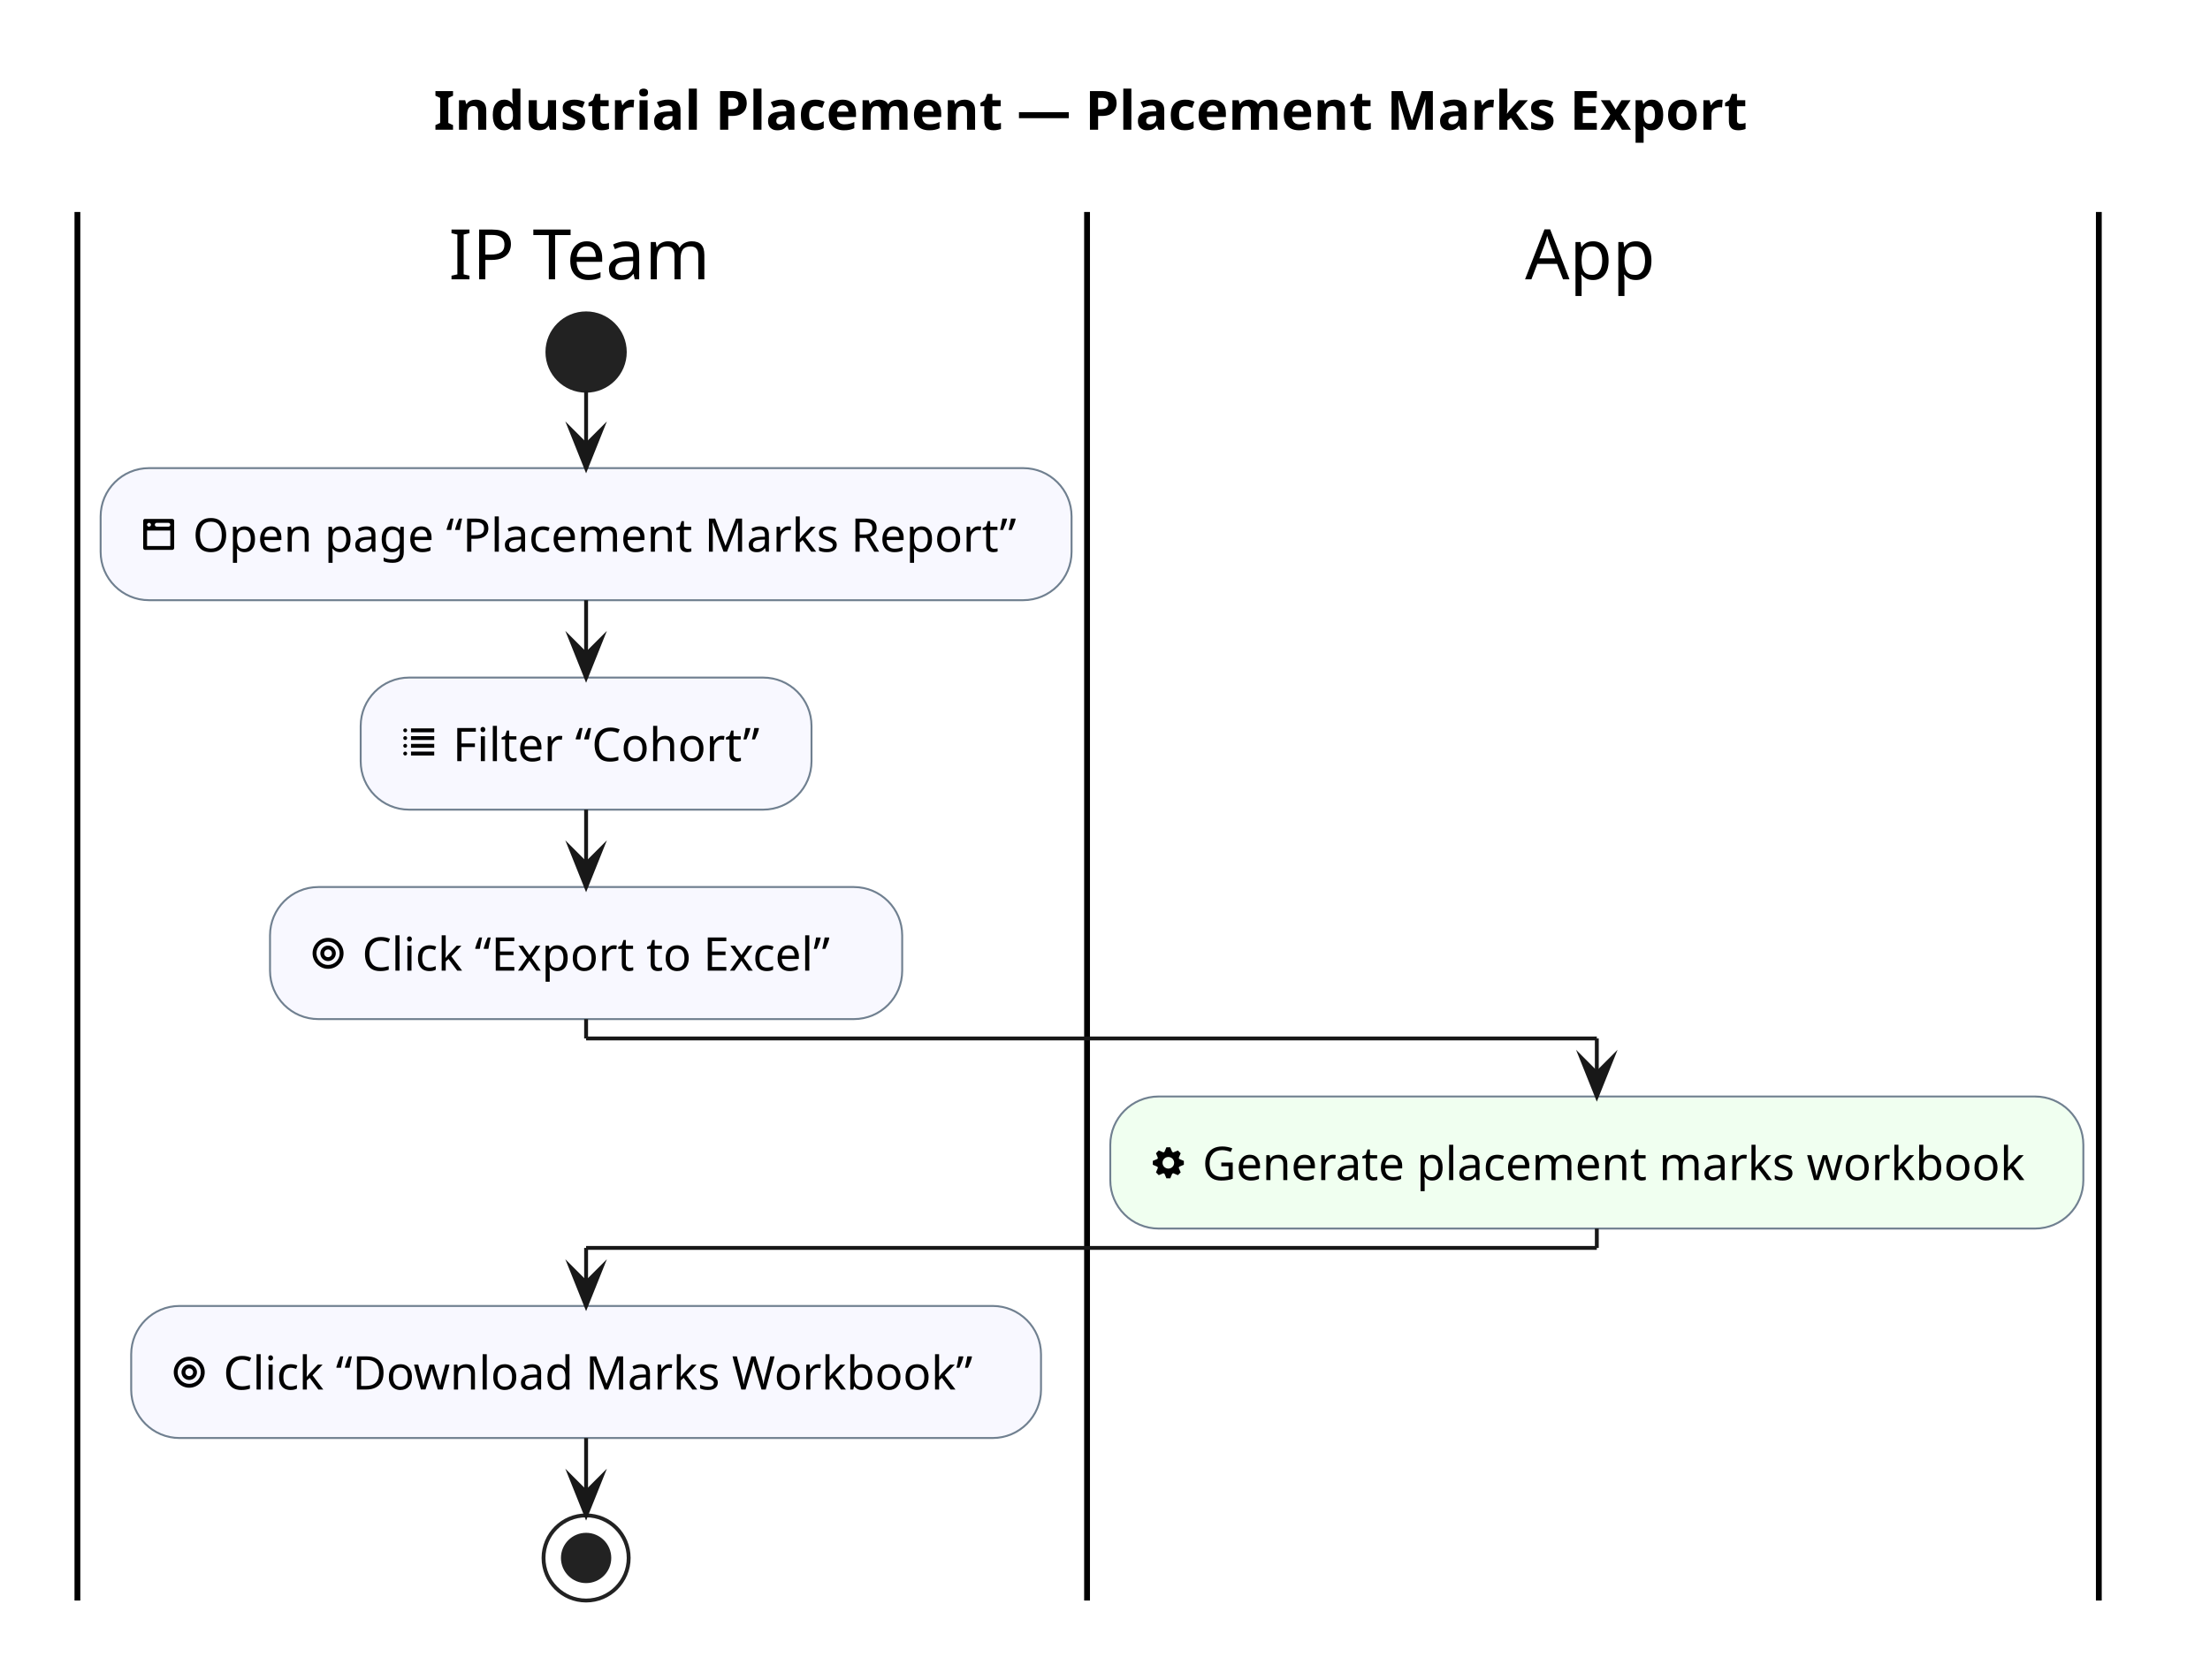
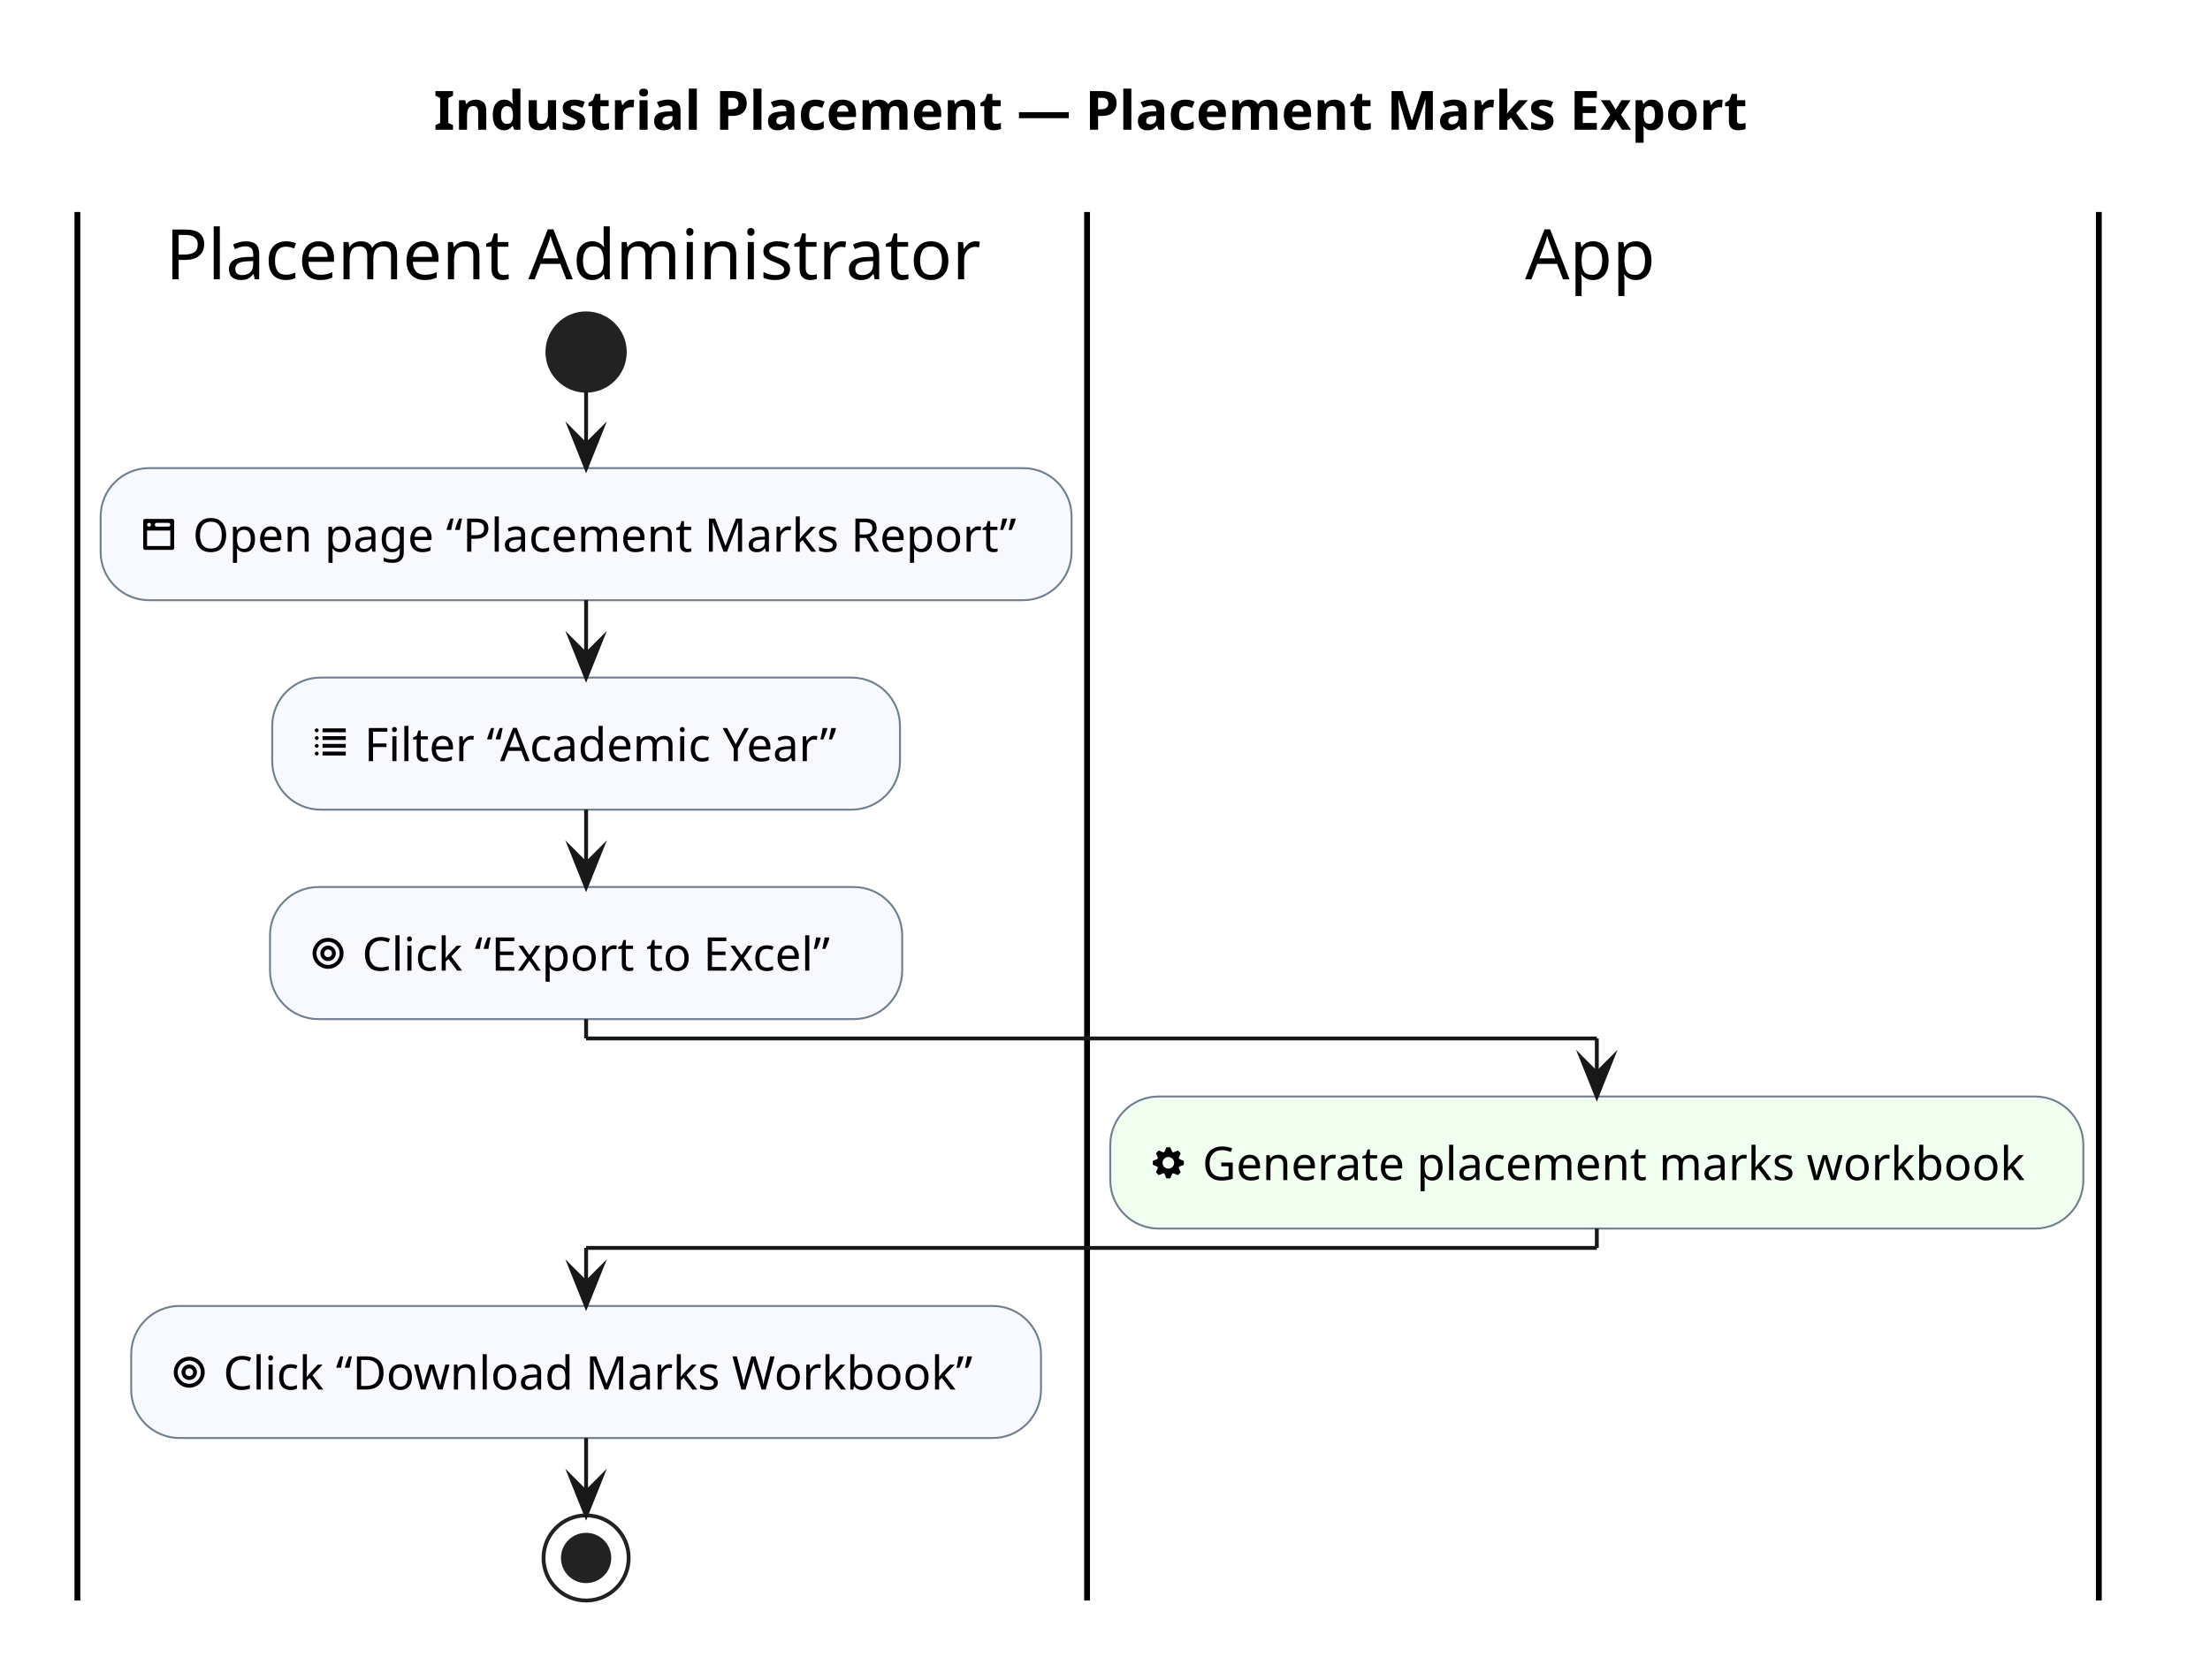
<svg xmlns="http://www.w3.org/2000/svg" contentStyleType="text/css" data-diagram-type="ACTIVITY" height="434px" preserveAspectRatio="none" style="width:571px;height:434px;background:#FFFFFF;" version="1.1" viewBox="0 0 571 434" width="571px" zoomAndPan="magnify">
  <defs />
  <g>
    <g class="title" data-source-line="2">
      <text fill="#000000" font-family="sans-serif" font-size="14" font-weight="700" lengthAdjust="spacing" textLength="345.023" x="112.051" y="33.535">Industrial Placement — Placement Marks Export</text>
    </g>
    <rect fill="none" height="21.199" style="stroke:none;stroke-width:1;" width="524.125" x="20" y="54.785" />
    <ellipse cx="151.432" cy="90.984" fill="#222222" rx="10" ry="10" style="stroke:#222222;stroke-width:1;" />
    <rect fill="#F8F8FF" height="34.133" rx="12.5" ry="12.5" style="stroke:#708090;stroke-width:0.5;" width="250.863" x="26" y="120.984" />
    <path d="M37.34,134.117 A0.5,0.5 0 0 0 37,134.617 L37,141.617 A0.5,0.5 0 0 0 37.5,142.117 L44.5,142.117 A0.5,0.5 0 0 0 45,141.617 L45,134.617 A0.5,0.5 0 0 0 44.5,134.117 L37.5,134.117 A0.5,0.5 0 0 0 37.41,134.117 A0.5,0.5 0 0 0 37.35,134.117 M38.5,135.117 C38.78,135.117 39,135.337 39,135.617 C39,135.897 38.78,136.117 38.5,136.117 C38.22,136.117 38,135.897 38,135.617 C38,135.337 38.22,135.117 38.5,135.117 M40.5,135.117 L43.5,135.117 C43.78,135.117 44,135.337 44,135.617 C44,135.897 43.78,136.117 43.5,136.117 L40.5,136.117 C40.22,136.117 40,135.897 40,135.617 C40,135.337 40.22,135.117 40.5,135.117 M38,137.117 L44,137.117 L44,141.117 L38,141.117 L38,137.117" fill="#000000" />
    <text fill="#000000" font-family="sans-serif" font-size="12" lengthAdjust="spacing" textLength="217.066" x="49.797" y="142.586">Open page “Placement Marks Report”</text>
-     <rect fill="#F8F8FF" height="34.133" rx="12.5" ry="12.5" style="stroke:#708090;stroke-width:0.5;" width="116.478" x="93.192" y="175.117" />
-     <path d="M104.692,188.25 C104.412,188.25 104.192,188.47 104.192,188.75 C104.192,189.03 104.412,189.25 104.692,189.25 C104.972,189.25 105.192,189.03 105.192,188.75 C105.192,188.47 104.972,188.25 104.692,188.25 M106.192,188.25 L106.192,189.25 L112.192,189.25 L112.192,188.25 L106.192,188.25 M104.692,190.25 C104.412,190.25 104.192,190.47 104.192,190.75 C104.192,191.03 104.412,191.25 104.692,191.25 C104.972,191.25 105.192,191.03 105.192,190.75 C105.192,190.47 104.972,190.25 104.692,190.25 M106.192,190.25 L106.192,191.25 L112.192,191.25 L112.192,190.25 L106.192,190.25 M104.692,192.25 C104.412,192.25 104.192,192.47 104.192,192.75 C104.192,193.03 104.412,193.25 104.692,193.25 C104.972,193.25 105.192,193.03 105.192,192.75 C105.192,192.47 104.972,192.25 104.692,192.25 M106.192,192.25 L106.192,193.25 L112.192,193.25 L112.192,192.25 L106.192,192.25 M104.692,194.25 C104.412,194.25 104.192,194.47 104.192,194.75 C104.192,195.03 104.412,195.25 104.692,195.25 C104.972,195.25 105.192,195.03 105.192,194.75 C105.192,194.47 104.972,194.25 104.692,194.25 M106.192,194.25 L106.192,195.25 L112.192,195.25 L112.192,194.25 L106.192,194.25" fill="#000000" />
-     <text fill="#000000" font-family="sans-serif" font-size="12" lengthAdjust="spacing" textLength="82.682" x="116.989" y="196.719">Filter “Cohort”</text>
+     <rect fill="#F8F8FF" height="34.133" rx="12.5" ry="12.5" style="stroke:#708090;stroke-width:0.5;" width="162.193" x="70.335" y="175.117" />
+     <path d="M81.835,188.25 C81.555,188.25 81.335,188.47 81.335,188.75 C81.335,189.03 81.555,189.25 81.835,189.25 C82.115,189.25 82.335,189.03 82.335,188.75 C82.335,188.47 82.115,188.25 81.835,188.25 M83.335,188.25 L83.335,189.25 L89.335,189.25 L89.335,188.25 L83.335,188.25 M81.835,190.25 C81.555,190.25 81.335,190.47 81.335,190.75 C81.335,191.03 81.555,191.25 81.835,191.25 C82.115,191.25 82.335,191.03 82.335,190.75 C82.335,190.47 82.115,190.25 81.835,190.25 M83.335,190.25 L83.335,191.25 L89.335,191.25 L89.335,190.25 L83.335,190.25 M81.835,192.25 C81.555,192.25 81.335,192.47 81.335,192.75 C81.335,193.03 81.555,193.25 81.835,193.25 C82.115,193.25 82.335,193.03 82.335,192.75 C82.335,192.47 82.115,192.25 81.835,192.25 M83.335,192.25 L83.335,193.25 L89.335,193.25 L89.335,192.25 L83.335,192.25 M81.835,194.25 C81.555,194.25 81.335,194.47 81.335,194.75 C81.335,195.03 81.555,195.25 81.835,195.25 C82.115,195.25 82.335,195.03 82.335,194.75 C82.335,194.47 82.115,194.25 81.835,194.25 M83.335,194.25 L83.335,195.25 L89.335,195.25 L89.335,194.25 L83.335,194.25" fill="#000000" />
+     <text fill="#000000" font-family="sans-serif" font-size="12" lengthAdjust="spacing" textLength="128.397" x="94.132" y="196.719">Filter “Academic Year”</text>
    <rect fill="#F8F8FF" height="34.133" rx="12.5" ry="12.5" style="stroke:#708090;stroke-width:0.5;" width="163.336" x="69.764" y="229.25" />
    <path d="M84.764,242.383 C82.564,242.383 80.764,244.183 80.764,246.383 C80.764,248.583 82.564,250.383 84.764,250.383 C86.964,250.383 88.764,248.583 88.764,246.383 C88.764,244.183 86.964,242.383 84.764,242.383 M84.764,243.383 C86.424,243.383 87.764,244.723 87.764,246.383 C87.764,248.043 86.424,249.383 84.764,249.383 C83.104,249.383 81.764,248.043 81.764,246.383 C81.764,244.723 83.104,243.383 84.764,243.383 M84.764,244.383 C83.664,244.383 82.764,245.283 82.764,246.383 C82.764,247.483 83.664,248.383 84.764,248.383 C85.864,248.383 86.764,247.483 86.764,246.383 C86.764,245.283 85.864,244.383 84.764,244.383 M84.764,245.383 C85.324,245.383 85.764,245.823 85.764,246.383 C85.764,246.943 85.324,247.383 84.764,247.383 C84.204,247.383 83.764,246.943 83.764,246.383 C83.764,245.823 84.204,245.383 84.764,245.383" fill="#000000" />
    <text fill="#000000" font-family="sans-serif" font-size="12" lengthAdjust="spacing" textLength="129.539" x="93.561" y="250.852">Click “Export to Excel”</text>
    <rect fill="#F8F8FF" height="34.133" rx="12.5" ry="12.5" style="stroke:#708090;stroke-width:0.5;" width="235.072" x="33.895" y="337.516" />
    <path d="M48.895,350.648 C46.696,350.648 44.895,352.448 44.895,354.648 C44.895,356.848 46.696,358.648 48.895,358.648 C51.096,358.648 52.895,356.848 52.895,354.648 C52.895,352.448 51.096,350.648 48.895,350.648 M48.895,351.648 C50.556,351.648 51.895,352.988 51.895,354.648 C51.895,356.308 50.556,357.648 48.895,357.648 C47.236,357.648 45.895,356.308 45.895,354.648 C45.895,352.988 47.236,351.648 48.895,351.648 M48.895,352.648 C47.795,352.648 46.895,353.548 46.895,354.648 C46.895,355.748 47.795,356.648 48.895,356.648 C49.995,356.648 50.895,355.748 50.895,354.648 C50.895,353.548 49.995,352.648 48.895,352.648 M48.895,353.648 C49.456,353.648 49.895,354.088 49.895,354.648 C49.895,355.208 49.456,355.648 48.895,355.648 C48.336,355.648 47.895,355.208 47.895,354.648 C47.895,354.088 48.336,353.648 48.895,353.648" fill="#000000" />
    <text fill="#000000" font-family="sans-serif" font-size="12" lengthAdjust="spacing" textLength="201.275" x="57.692" y="359.117">Click “Download Marks Workbook”</text>
    <ellipse cx="151.432" cy="402.648" fill="none" rx="11" ry="11" style="stroke:#222222;stroke-width:1;" />
    <ellipse cx="151.432" cy="402.648" fill="#222222" rx="6" ry="6" style="stroke:#222222;stroke-width:1;" />
    <line style="stroke:#000000;stroke-width:1.5;" x1="20" x2="20" y1="54.785" y2="413.648" />
    <rect fill="#F0FFF0" height="34.133" rx="12.5" ry="12.5" style="stroke:#708090;stroke-width:0.5;" width="251.414" x="286.863" y="283.383" />
    <path d="M301.363,296.516 L300.863,297.706 C300.763,297.736 300.673,297.786 300.583,297.836 L299.393,297.336 L298.673,298.056 L299.173,299.246 C299.123,299.346 299.083,299.426 299.043,299.526 L297.853,300.026 L297.853,301.026 L299.043,301.526 C299.083,301.626 299.123,301.706 299.173,301.806 L298.673,302.996 L299.393,303.716 L300.583,303.216 C300.673,303.256 300.763,303.306 300.863,303.346 L301.363,304.536 L302.363,304.536 L302.863,303.346 C302.953,303.306 303.053,303.266 303.143,303.216 L304.333,303.716 L305.053,302.996 L304.553,301.806 C304.593,301.716 304.643,301.616 304.683,301.526 L305.873,301.026 L305.873,300.026 L304.683,299.526 C304.653,299.436 304.603,299.336 304.553,299.246 L305.053,298.056 L304.333,297.336 L303.143,297.836 C303.053,297.796 302.953,297.746 302.863,297.706 L302.363,296.516 L301.363,296.516 M301.863,299.016 C302.693,299.016 303.363,299.686 303.363,300.516 C303.363,301.346 302.693,302.016 301.863,302.016 C301.033,302.016 300.363,301.346 300.363,300.516 C300.363,299.686 301.033,299.016 301.863,299.016" fill="#000000" />
    <text fill="#000000" font-family="sans-serif" font-size="12" lengthAdjust="spacing" textLength="217.617" x="310.66" y="304.984">Generate placement marks workbook</text>
    <line style="stroke:#000000;stroke-width:1.5;" x1="280.863" x2="280.863" y1="54.785" y2="413.648" />
    <line style="stroke:#000000;stroke-width:1.5;" x1="542.277" x2="542.277" y1="54.785" y2="413.648" />
    <line style="stroke:#181818;stroke-width:1;" x1="151.432" x2="151.432" y1="100.984" y2="120.984" />
    <polygon fill="#181818" points="147.432,110.984,151.432,120.984,155.432,110.984,151.432,114.984" style="stroke:#181818;stroke-width:1;stroke-linejoin:miter;stroke-miterlimit:10;" />
    <line style="stroke:#181818;stroke-width:1;" x1="151.432" x2="151.432" y1="155.117" y2="175.117" />
    <polygon fill="#181818" points="147.432,165.117,151.432,175.117,155.432,165.117,151.432,169.117" style="stroke:#181818;stroke-width:1;stroke-linejoin:miter;stroke-miterlimit:10;" />
    <line style="stroke:#181818;stroke-width:1;" x1="151.432" x2="151.432" y1="209.25" y2="229.25" />
    <polygon fill="#181818" points="147.432,219.25,151.432,229.25,155.432,219.25,151.432,223.25" style="stroke:#181818;stroke-width:1;stroke-linejoin:miter;stroke-miterlimit:10;" />
    <line style="stroke:#181818;stroke-width:1;" x1="151.432" x2="151.432" y1="371.648" y2="391.648" />
    <polygon fill="#181818" points="147.432,381.648,151.432,391.648,155.432,381.648,151.432,385.648" style="stroke:#181818;stroke-width:1;stroke-linejoin:miter;stroke-miterlimit:10;" />
    <line style="stroke:#181818;stroke-width:1;" x1="151.432" x2="151.432" y1="263.383" y2="268.383" />
    <line style="stroke:#181818;stroke-width:1;" x1="151.432" x2="412.57" y1="268.383" y2="268.383" />
    <line style="stroke:#181818;stroke-width:1;" x1="412.57" x2="412.57" y1="268.383" y2="283.383" />
    <polygon fill="#181818" points="408.57,273.383,412.57,283.383,416.57,273.383,412.57,277.383" style="stroke:#181818;stroke-width:1;stroke-linejoin:miter;stroke-miterlimit:10;" />
    <line style="stroke:#181818;stroke-width:1;" x1="412.57" x2="412.57" y1="317.516" y2="322.516" />
    <line style="stroke:#181818;stroke-width:1;" x1="412.57" x2="151.432" y1="322.516" y2="322.516" />
    <line style="stroke:#181818;stroke-width:1;" x1="151.432" x2="151.432" y1="322.516" y2="337.516" />
    <polygon fill="#181818" points="147.432,327.516,151.432,337.516,155.432,327.516,151.432,331.516" style="stroke:#181818;stroke-width:1;stroke-linejoin:miter;stroke-miterlimit:10;" />
-     <text fill="#000000" font-family="sans-serif" font-size="18" lengthAdjust="spacing" textLength="68.985" x="115.939" y="72.188">IP Team</text>
+     <text fill="#000000" font-family="sans-serif" font-size="18" lengthAdjust="spacing" textLength="215.27" x="42.796" y="72.188">Placement Administrator</text>
    <text fill="#000000" font-family="sans-serif" font-size="18" lengthAdjust="spacing" textLength="35.077" x="394.032" y="72.188">App</text>
  </g>
</svg>
